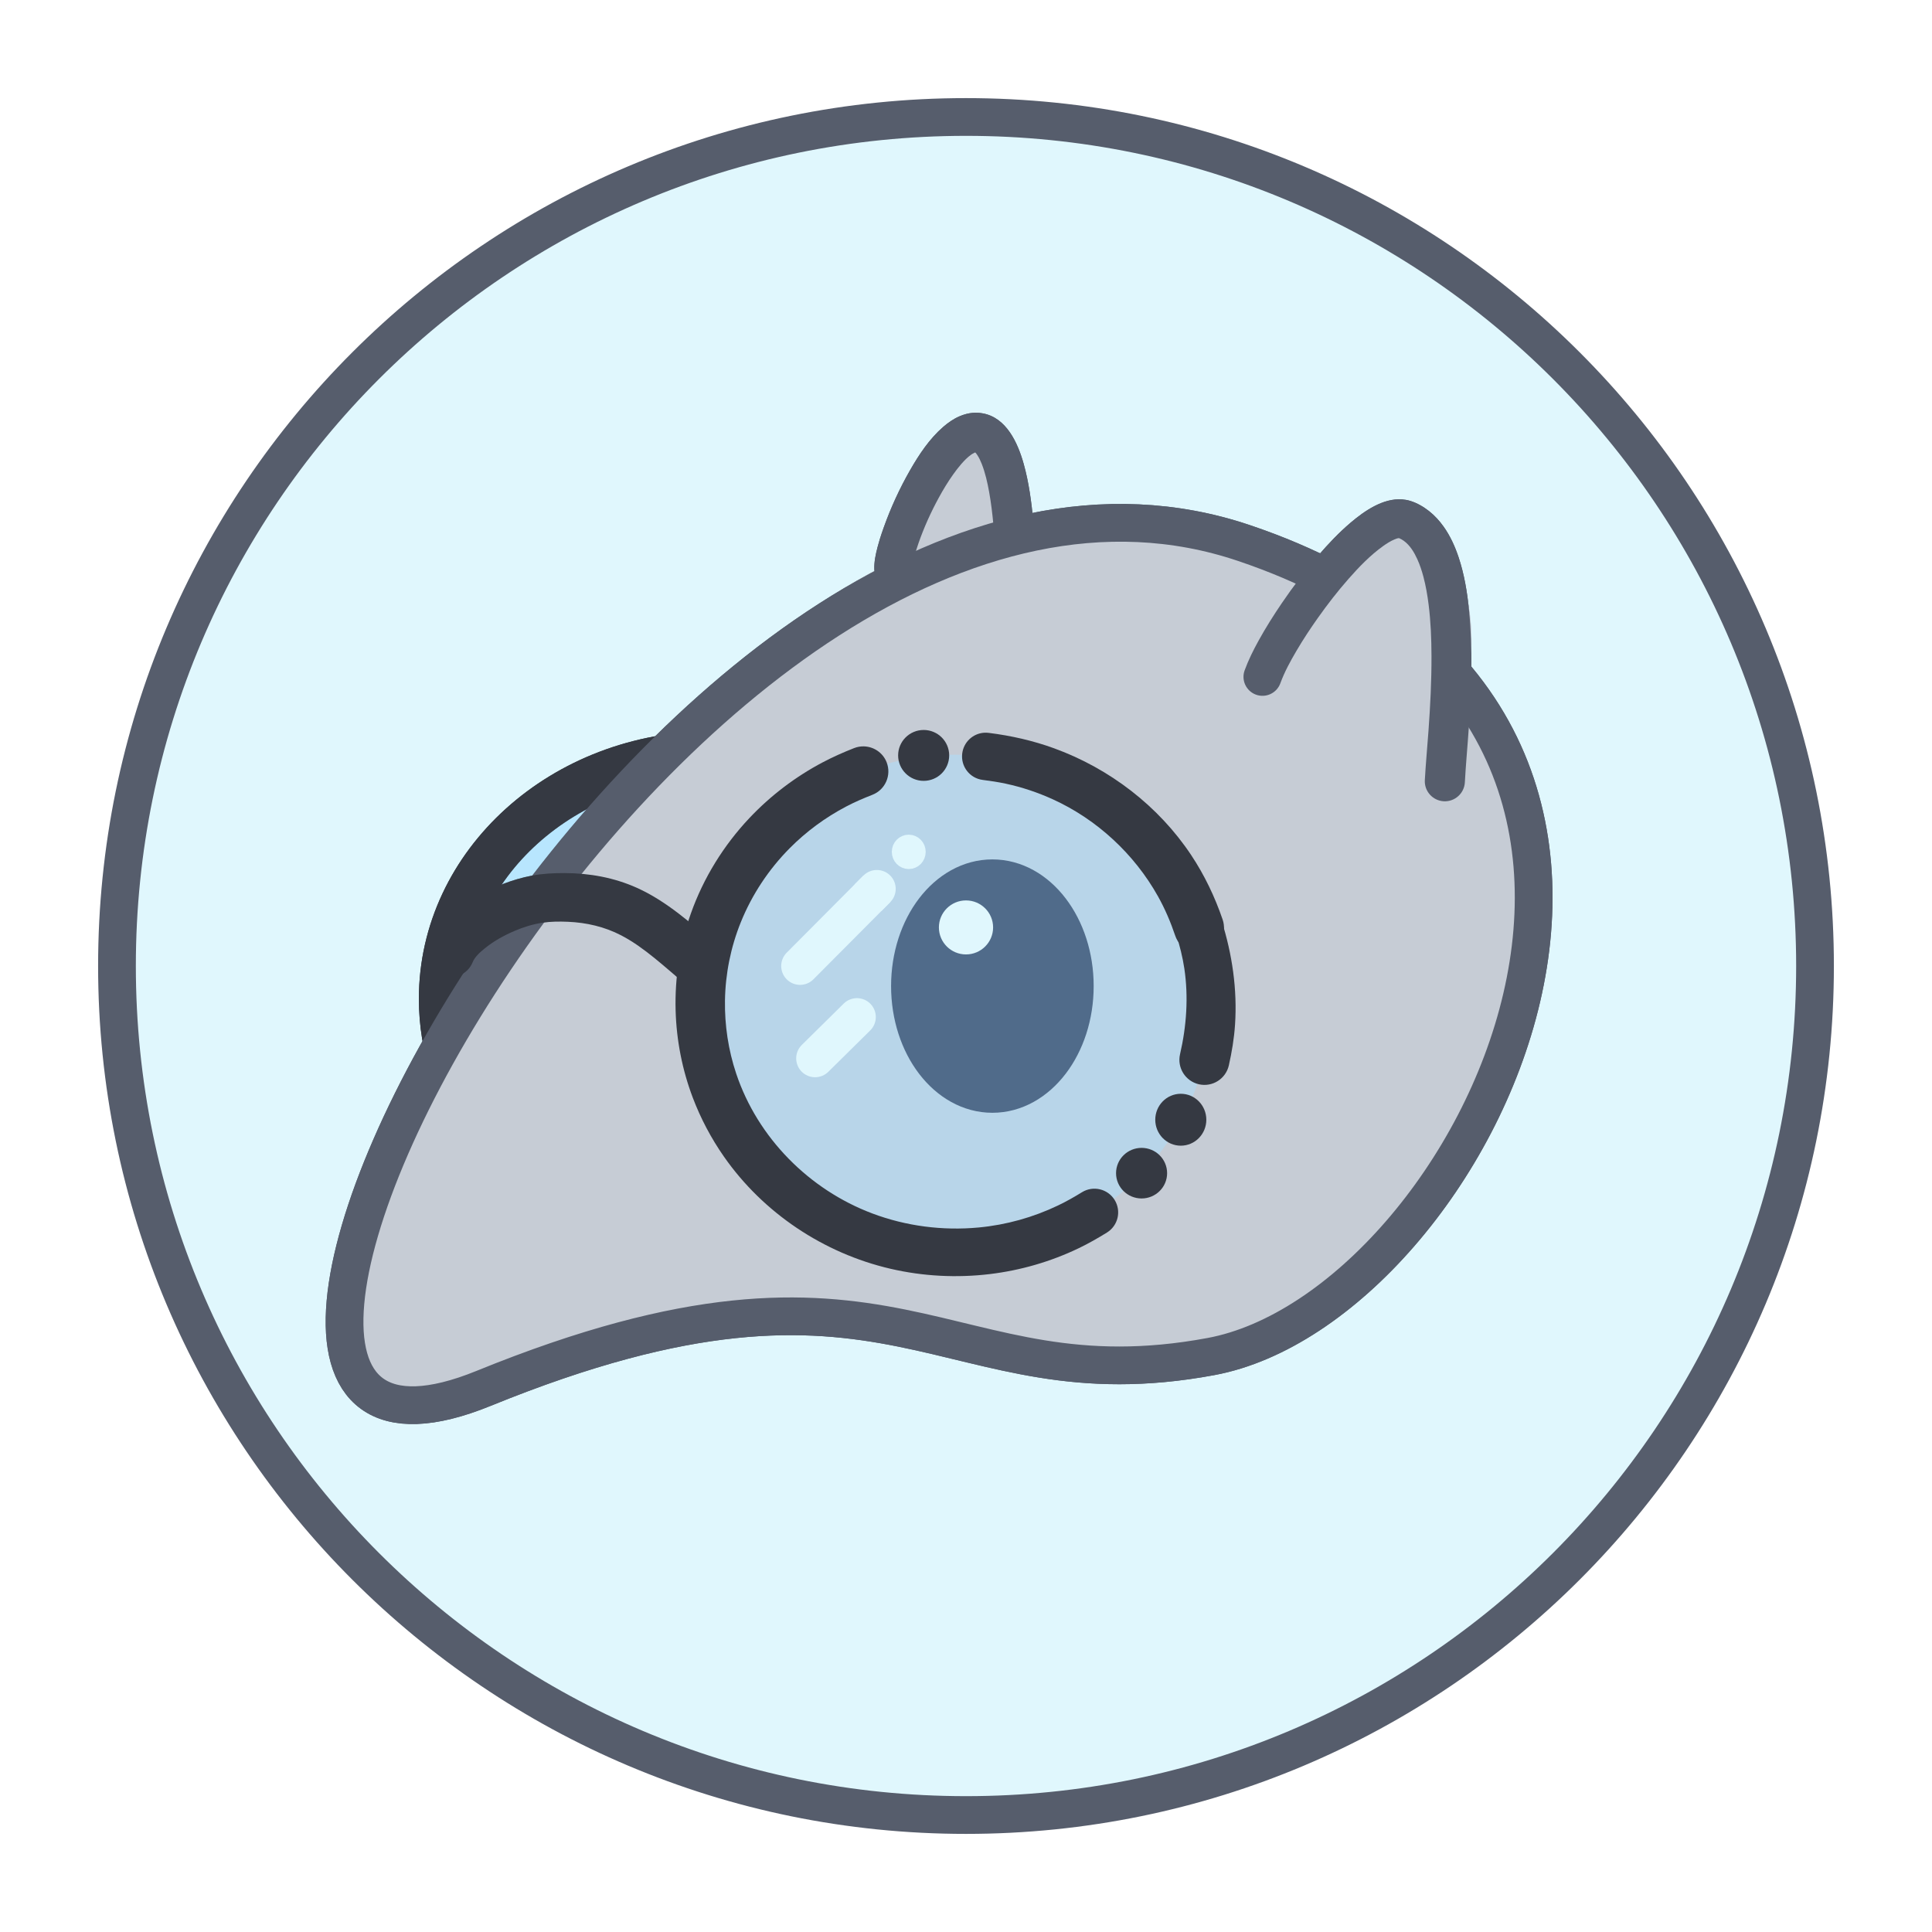
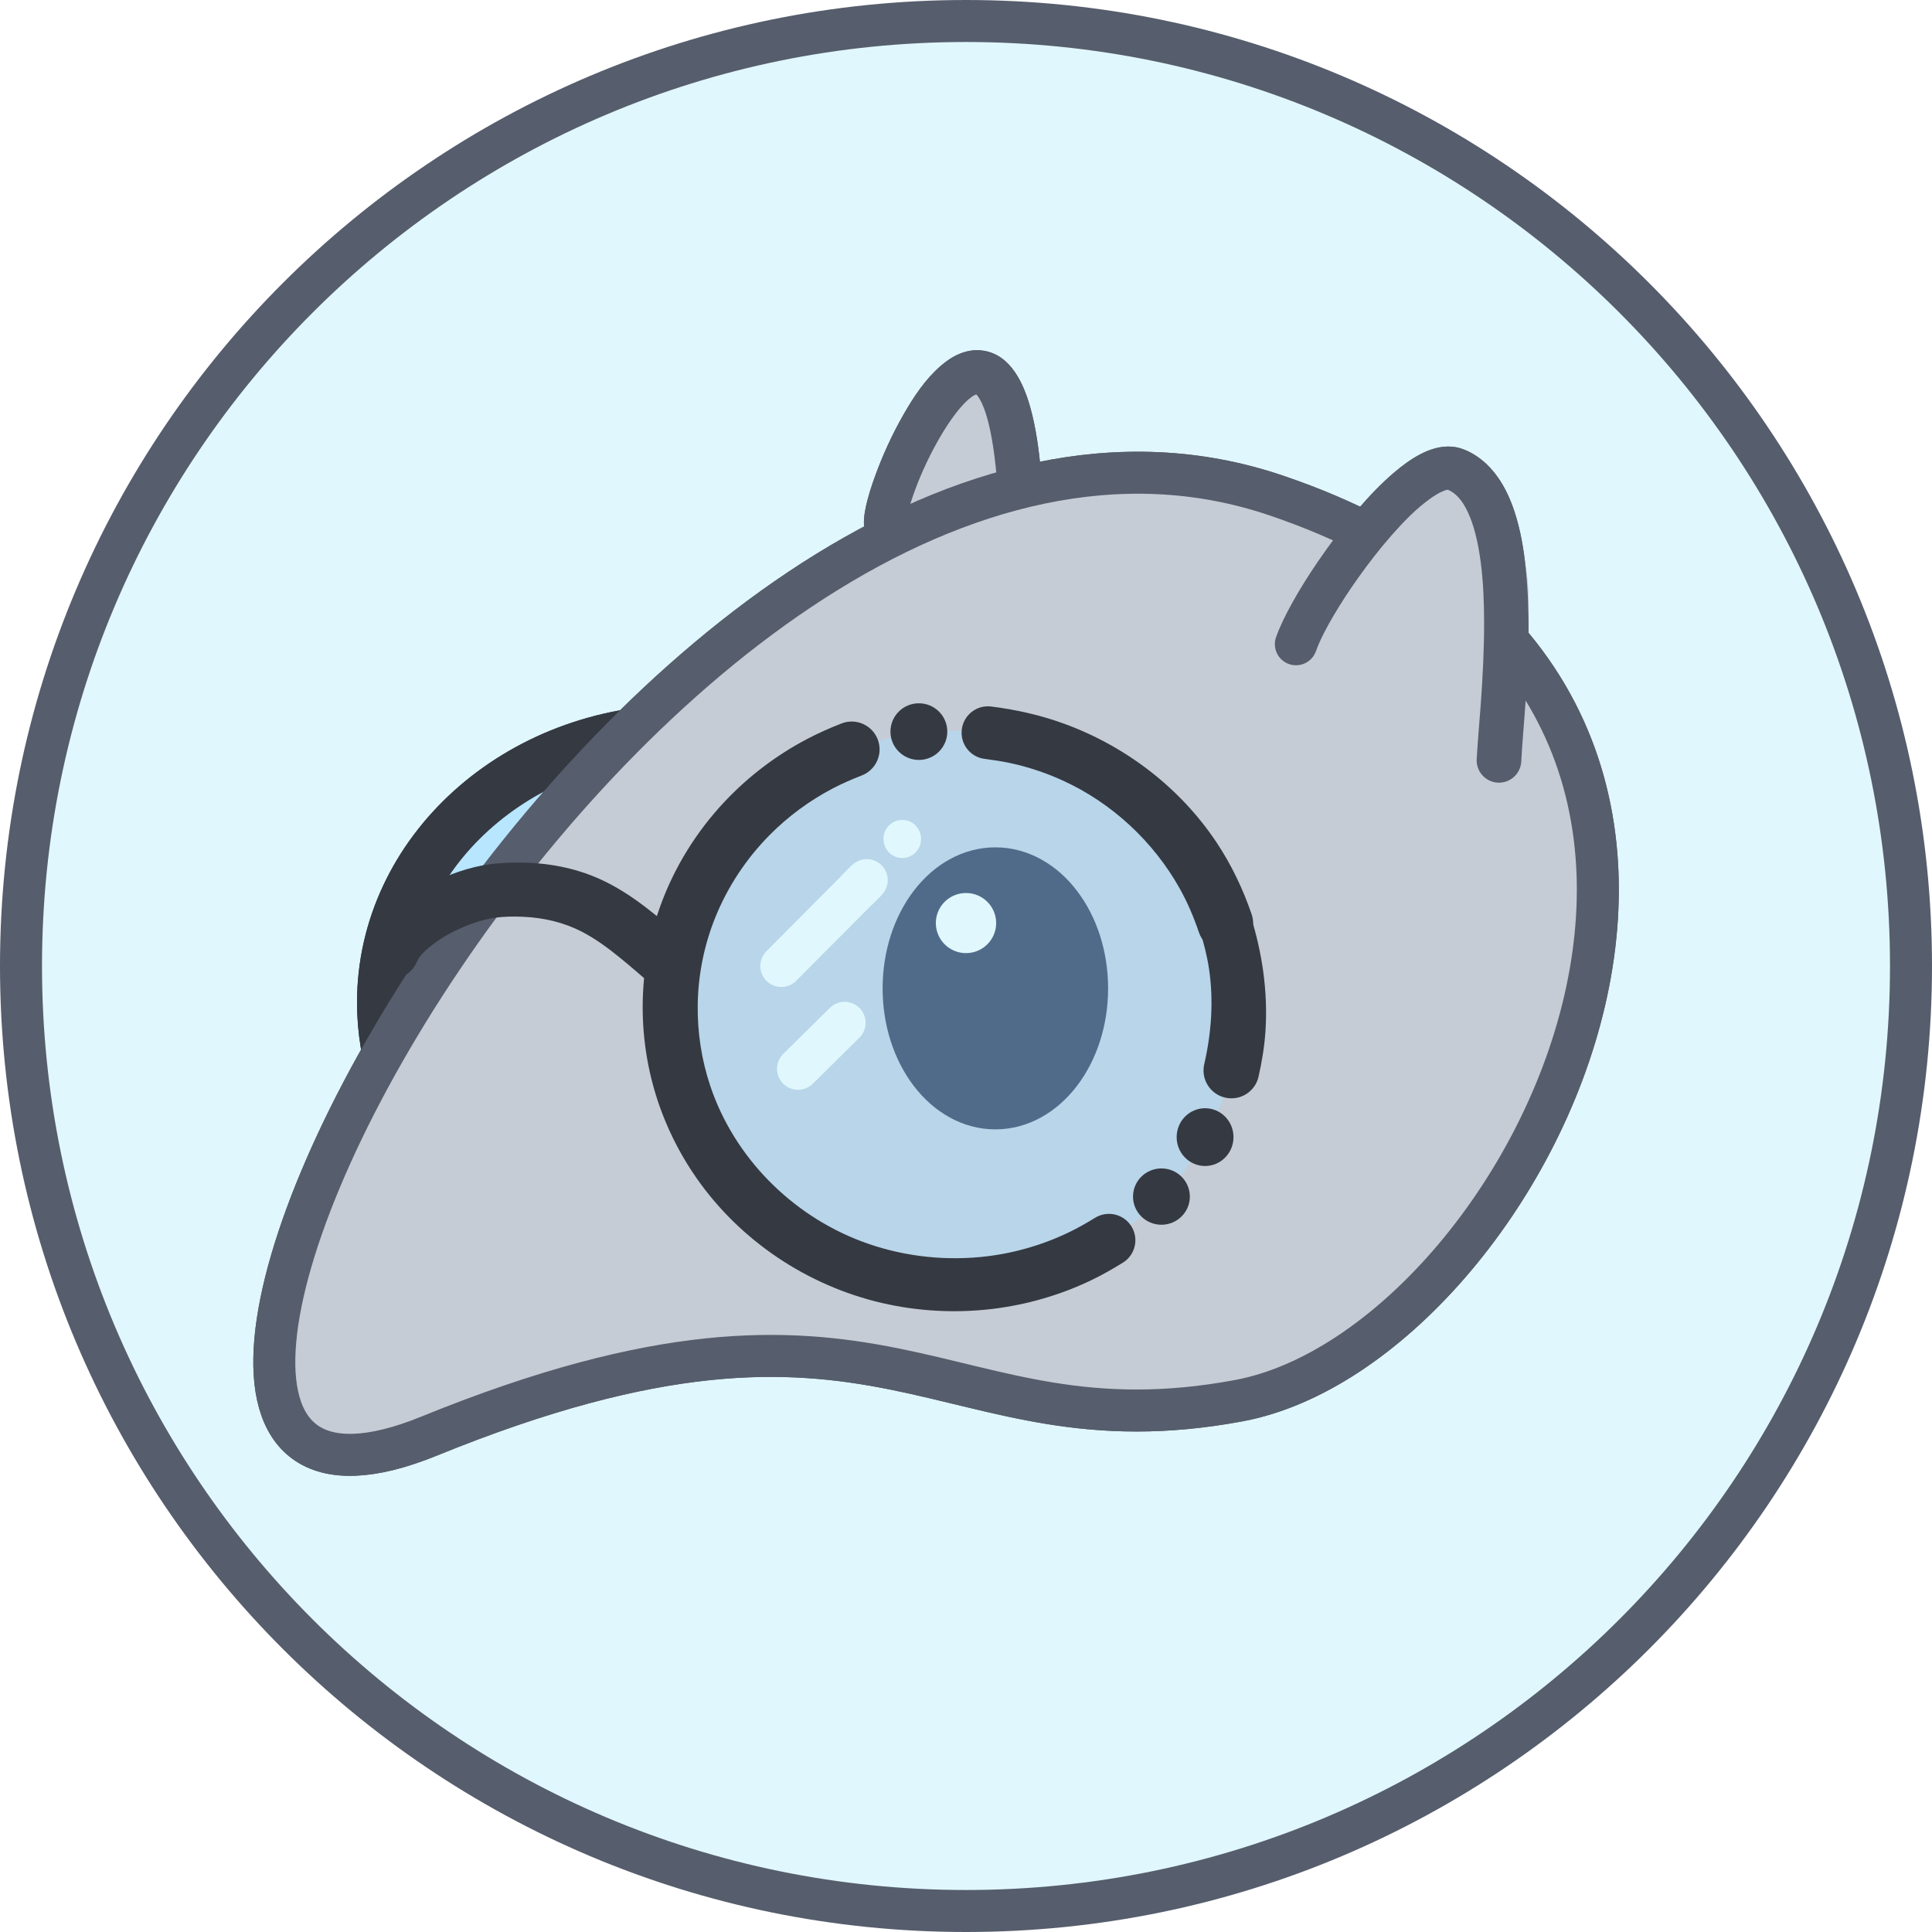
- <svg xmlns="http://www.w3.org/2000/svg" xmlns:ns1="http://vectornator.io" height="100%" stroke-miterlimit="10" style="fill-rule:nonzero;clip-rule:evenodd;stroke-linecap:round;stroke-linejoin:round;" version="1.1" viewBox="0 0 1024 1024" width="100%" xml:space="preserve">
+ <svg xmlns="http://www.w3.org/2000/svg" xmlns:ns1="http://vectornator.io" stroke-miterlimit="10" style="fill-rule:nonzero;clip-rule:evenodd;stroke-linecap:round;stroke-linejoin:round;" version="1.1" xml:space="preserve" viewBox="52 52 920 920">
  <defs />
  <g id="Layer-2" ns1:layerName="Layer 2">
    <path d="M62 512C62 263.472 263.472 62 512 62C760.528 62 962 263.472 962 512C962 760.528 760.528 962 512 962C263.472 962 62 760.528 62 512Z" fill="#e0f7fd" fill-rule="nonzero" opacity="1" stroke="#565d6c" stroke-linecap="butt" stroke-linejoin="round" stroke-width="20" ns1:layerName="Oval 1" />
  </g>
  <g id="Layer-1" ns1:layerName="Layer 1">
    <path d="M475.831 299.779C467.935 286.509 501.611 230.93 516.991 229.229C530.26 227.762 530.693 278.189 532.373 285.88" fill="#c6ccd5" fill-rule="nonzero" opacity="1" stroke="none" ns1:layerName="Curve 44" />
    <path d="M316.852 646.531C268.193 625.836 234.516 581.17 234.516 529.405C234.516 457.934 298.713 399.996 377.904 399.996C438.966 399.996 491.113 434.443 511.789 482.98" fill="#a9e0ff" fill-opacity="0.47" fill-rule="nonzero" opacity="1" stroke="#353942" stroke-linecap="butt" stroke-linejoin="round" stroke-width="25" ns1:layerName="Oval 4" />
    <path d="M659.24 287.792C376.901 151.311 31.483 827.626 253.277 731.832C311.968 706.484 402.363 673.317 491.592 708.906C609.769 756.04 702.635 702.735 768.884 626.608C826.55 560.344 868.511 388.953 659.24 287.792Z" fill="#c6ccd5" fill-rule="nonzero" opacity="1" stroke="none" ns1:layerName="Curve 45" />
    <path d="M659.24 287.792C362.072 187.625 32.586 827.017 256.327 735.864C475.604 646.531 499.183 745.541 641.867 718.993C780.63 693.175 936.466 381.237 659.24 287.792Z" fill="none" opacity="1" stroke="#565d6c" stroke-linecap="butt" stroke-linejoin="round" stroke-width="20" ns1:layerName="Curve 46" />
    <path d="M482.295 522.648C482.295 491.086 501.854 465.5 525.981 465.5C550.108 465.5 569.667 491.086 569.667 522.648C569.667 554.21 550.108 579.795 525.981 579.795C501.854 579.795 482.295 554.21 482.295 522.648Z" fill="#000120" fill-rule="nonzero" opacity="1" stroke="#000120" stroke-linecap="butt" stroke-linejoin="round" stroke-width="20" ns1:layerName="Oval 5" />
    <path d="M695.475 341.739C693.259 340.625 690.546 338.912 690.937 336.435C696.318 302.308 717.505 265.152 737.226 270.579C803.85 288.914 782.783 405.009 739.916 433.444" fill="#c6ccd5" fill-rule="nonzero" opacity="1" stroke="none" ns1:layerName="Curve 47" />
    <path d="M635.47 491.702C639.624 504.37 641.867 517.871 641.867 531.882C641.867 565.85 628.686 596.818 607.035 620.198C582.26 646.951 546.395 663.767 506.498 663.767C431.736 663.767 371.129 604.72 371.129 531.882C371.129 459.043 431.736 399.996 506.498 399.996C566.879 399.996 618.026 438.512 635.47 491.702" fill="#a9e0ff" fill-opacity="0.473" fill-rule="nonzero" opacity="1" stroke="none" ns1:layerName="Oval 6" />
    <g opacity="1" ns1:layerName="Curve 49">
      <path d="M457.906 395.594C456.183 395.547 454.426 395.832 452.719 396.5C447.041 398.725 441.491 401.185 436.094 404.031C421.64 411.654 408.47 421.653 397.25 433.531C383.561 448.023 372.853 465.326 366.188 484.125C360.344 500.606 357.607 518.15 358.094 535.625C358.533 551.386 361.603 567.035 367.188 581.781C371.36 592.798 376.919 603.306 383.656 612.969C404.516 642.888 436.481 664.218 471.969 672.469C489.198 676.475 507.129 677.399 524.688 675.281C540.992 673.314 556.978 668.678 571.781 661.562C576.911 659.097 581.848 656.27 586.688 653.281C592.594 649.636 594.426 641.907 590.781 636C587.136 630.093 579.376 628.261 573.469 631.906C569.377 634.429 565.212 636.794 560.875 638.875C547.655 645.219 533.319 649.222 518.719 650.594C499.674 652.383 480.253 649.9 462.344 643.156C428.844 630.541 401.566 603.05 390.188 569C386.029 556.554 384.049 543.431 384.25 530.312C384.468 516.123 387.31 502.002 392.625 488.844C398.554 474.166 407.419 460.8 418.562 449.562C427.317 440.734 437.433 433.285 448.438 427.5C452.962 425.121 457.648 423.108 462.406 421.25C469.234 418.579 472.608 410.859 469.938 404.031C467.935 398.911 463.077 395.735 457.906 395.594Z" fill="#353942" stroke="none" />
    </g>
    <g opacity="1" ns1:layerName="Curve 48">
      <path d="M521.469 388.375C515.64 388.822 510.759 393.318 510 399.344C509.133 406.23 513.988 412.508 520.875 413.375C524.924 413.889 528.975 414.49 532.969 415.344C541.619 417.194 550.046 420.018 558.094 423.688C581.456 434.339 601.211 452.68 613.75 475.062C617.487 481.733 620.456 488.734 622.906 495.969C625.271 502.908 632.811 506.646 639.75 504.281C646.689 501.916 650.396 494.345 648.031 487.406C643.896 475.352 638.436 463.877 631.375 453.25C614.053 427.182 588.07 407.313 558.719 396.625C547.488 392.535 535.879 389.917 524.031 388.438C523.17 388.329 522.301 388.311 521.469 388.375Z" fill="#353942" stroke="none" />
    </g>
    <g opacity="1" ns1:layerName="Oval 7">
      <path d="M635.47 491.702C639.624 504.37 641.867 517.871 641.867 531.882C641.867 542.153 640.661 552.151 638.381 561.747" fill="#353942" fill-rule="nonzero" stroke="none" />
      <path d="M634.188 479.188C633.357 479.273 632.515 479.458 631.688 479.719C625.066 481.801 621.386 488.848 623.469 495.469C625.296 501.32 626.812 507.243 627.719 513.312C629.974 528.409 628.885 543.955 625.438 558.781C623.807 565.929 628.29 573.057 635.438 574.688C642.585 576.318 649.682 571.835 651.312 564.688C652.906 557.565 654.111 550.383 654.594 543.094C655.83 524.413 653.109 505.745 647.469 487.938C645.647 482.144 640.002 478.587 634.188 479.188Z" fill="#353942" stroke="none" />
    </g>
    <g opacity="1" ns1:layerName="Curve 50">
      <path d="M299.281 462.75C293.432 462.736 287.535 463.02 281.781 464.125C271.461 466.107 261.479 470.106 252.406 475.375C242.242 481.278 231.783 489.438 227.188 500.594C224.565 507.02 227.636 514.347 234.062 516.969C240.489 519.591 247.847 516.52 250.469 510.094C251.645 507.142 254.362 504.776 256.75 502.812C261.526 498.886 267.045 495.829 272.719 493.406C277.457 491.383 282.429 489.83 287.531 489.062C291.959 488.396 296.503 488.379 300.969 488.562C310.802 488.968 320.455 491.187 329.219 495.75C335.614 499.08 341.448 503.374 347.031 507.906C352.29 512.174 357.383 516.662 362.531 521.062C368.113 525.815 376.497 525.145 381.25 519.562C386.003 513.98 385.332 505.596 379.75 500.844C366.547 489.647 353.52 477.74 337.562 470.562C325.518 465.145 312.442 462.782 299.281 462.75Z" fill="#353942" stroke="none" />
    </g>
    <path d="M454.935 480.964L464.744 471.106L424.051 512L439.166 496.81L448.337 487.593" fill="none" opacity="0.999" stroke="#e0f7fd" stroke-linecap="butt" stroke-linejoin="round" stroke-width="20" ns1:layerName="Curve 51" />
    <path d="M460.037 475.836L464.744 471.106" fill="none" opacity="0.999" stroke="#e0f7fd" stroke-linecap="butt" stroke-linejoin="round" stroke-width="20" ns1:layerName="Line 3" />
    <path d="M432.001 560.959L440.247 552.819L454.199 539.043L432.001 560.959Z" fill="none" opacity="0.999" stroke="#e0f7fd" stroke-linecap="butt" stroke-linejoin="round" stroke-width="20" ns1:layerName="Line 4" />
    <path d="M412.391 351.649" fill="none" opacity="1" stroke="#565d6c" stroke-linecap="butt" stroke-linejoin="round" stroke-width="10" ns1:layerName="Curve 52" />
    <path d="M404.28 348.593" fill="none" opacity="1" stroke="#565d6c" stroke-linecap="butt" stroke-linejoin="round" stroke-width="10" ns1:layerName="Curve 53" />
    <path d="M501.543 491.553C501.543 485.806 506.225 481.147 512 481.147C517.775 481.147 522.457 485.806 522.457 491.553C522.457 497.3 517.775 501.959 512 501.959C506.225 501.959 501.543 497.3 501.543 491.553Z" fill="#e0f7fd" fill-rule="nonzero" opacity="1" stroke="#e0f7fd" stroke-linecap="butt" stroke-linejoin="round" stroke-width="7.817" ns1:layerName="Oval 13" />
    <path d="M476.583 451.505C476.583 448.632 478.853 446.302 481.654 446.302C484.455 446.302 486.726 448.632 486.726 451.505C486.726 454.379 484.455 456.708 481.654 456.708C478.853 456.708 476.583 454.379 476.583 451.505Z" fill="#e0f7fd" fill-rule="nonzero" opacity="1" stroke="#e0f7fd" stroke-linecap="butt" stroke-linejoin="round" stroke-width="7.817" ns1:layerName="Oval 14" />
    <path d="M479.935 400.384C479.935 395.094 484.244 390.806 489.559 390.806C494.874 390.806 499.183 395.094 499.183 400.384C499.183 405.674 494.874 409.963 489.559 409.963C484.244 409.963 479.935 405.674 479.935 400.384Z" fill="#353942" fill-rule="nonzero" opacity="1" stroke="#353942" stroke-linecap="butt" stroke-linejoin="round" stroke-width="7.817" ns1:layerName="Oval 15" />
    <path d="M595.438 621.803C595.438 616.556 599.747 612.302 605.062 612.302C610.377 612.302 614.686 616.556 614.686 621.803C614.686 627.049 610.377 631.303 605.062 631.303C599.747 631.303 595.438 627.049 595.438 621.803Z" fill="#353942" fill-rule="nonzero" opacity="1" stroke="#353942" stroke-linecap="butt" stroke-linejoin="round" stroke-width="7.817" ns1:layerName="Oval 16" />
    <path d="M616.222 593.48C616.222 588.041 620.531 583.632 625.846 583.632C631.161 583.632 635.47 588.041 635.47 593.48C635.47 598.92 631.161 603.329 625.846 603.329C620.531 603.329 616.222 598.92 616.222 593.48Z" fill="#353942" fill-rule="nonzero" opacity="1" stroke="#353942" stroke-linecap="butt" stroke-linejoin="round" stroke-width="7.817" ns1:layerName="Oval 12" />
    <g opacity="1" ns1:layerName="Curve 54">
      <path d="M515.688 218.812C513.212 219.004 510.806 219.676 508.531 220.656C505.365 222.02 502.501 224.029 499.906 226.281C492.622 232.604 487.137 240.885 482.375 249.188C476.835 258.845 472.148 269.076 468.406 279.562C467.682 281.594 466.978 283.626 466.344 285.688C465.907 287.108 465.5 288.531 465.125 289.969C463.274 297.065 461.347 306.944 468.281 312.062C468.983 312.581 469.745 312.998 470.531 313.375C475.611 315.618 481.539 313.298 483.781 308.219C485.005 305.447 484.788 302.48 483.594 299.938C483.612 299.788 483.631 299.634 483.656 299.469C483.829 298.334 484.071 297.24 484.344 296.125C485.037 293.296 485.912 290.498 486.875 287.75C489.755 279.528 493.361 271.522 497.531 263.875C499.864 259.598 502.389 255.406 505.219 251.438C506.569 249.543 507.967 247.689 509.5 245.938C511.079 244.133 512.787 242.361 514.75 240.969C515.25 240.614 515.793 240.3 516.344 240.031C516.501 239.954 516.696 239.879 516.875 239.812C516.954 239.875 517.034 239.938 517.062 239.969C517.401 240.333 517.692 240.743 517.969 241.156C518.918 242.576 519.652 244.137 520.281 245.719C522.211 250.57 523.358 255.751 524.281 260.875C525.311 266.59 525.983 272.346 526.531 278.125C527.095 283.963 532.287 288.251 538.125 287.688C543.963 287.124 548.22 281.932 547.656 276.094C546.661 265.962 545.339 255.763 542.594 245.938C539.496 234.852 533.447 221.237 520.688 219.062C519.032 218.78 517.364 218.683 515.688 218.812ZM517.156 239.688C517.166 239.685 517.178 239.69 517.188 239.688C517.216 239.725 517.359 239.722 517.312 239.719C517.258 239.715 517.21 239.694 517.156 239.688Z" fill="#565d6c" stroke="none" />
    </g>
    <g opacity="1" ns1:layerName="Curve 55">
      <path d="M743.094 264.688C733.095 263.975 723.264 270.752 716 276.906C709.651 282.285 703.926 288.36 698.5 294.656C691.653 302.6 685.303 310.986 679.406 319.656C675.053 326.057 670.899 332.628 667.156 339.406C664.327 344.529 661.697 349.778 659.688 355.281C657.783 360.497 660.472 366.283 665.688 368.188C670.903 370.092 676.689 367.403 678.594 362.188C680.809 356.124 683.953 350.395 687.219 344.844C690.724 338.885 694.532 333.108 698.531 327.469C703.588 320.339 708.942 313.406 714.719 306.844C720.288 300.518 726.269 294.287 733.156 289.375C735.002 288.058 736.94 286.83 739.031 285.938C739.788 285.614 740.681 285.239 741.531 285.219C742.425 285.629 743.259 286.069 744.062 286.656C747.337 289.05 749.534 292.712 751.188 296.344C752.559 299.356 753.592 302.491 754.438 305.688C755.712 310.504 756.566 315.435 757.188 320.375C758.329 329.45 758.69 338.61 758.719 347.75C758.759 360.962 758.072 374.169 757.125 387.344C756.498 396.06 755.674 404.774 755.188 413.5C754.867 419.356 759.363 424.367 765.219 424.688C771.075 425.008 776.085 420.512 776.406 414.656C776.929 404.958 777.854 395.284 778.5 385.594C779.883 364.856 780.695 343.907 778.594 323.188C777.641 313.788 776.086 304.359 773.094 295.375C771.191 289.664 768.679 284.114 765.188 279.188C762.992 276.09 760.424 273.259 757.438 270.906C754.467 268.567 751.041 266.566 747.406 265.469C745.978 265.038 744.522 264.789 743.094 264.688Z" fill="#565d6c" stroke="none" />
    </g>
    <path d="M475.831 299.779C467.935 286.509 501.611 230.93 516.991 229.229C530.26 227.762 530.693 278.189 532.373 285.88" fill="#c6ccd5" fill-rule="nonzero" opacity="1" stroke="none" ns1:layerName="Curve 56" />
    <path d="M316.852 646.531C268.193 625.836 234.516 581.17 234.516 529.405C234.516 457.934 298.713 399.996 377.904 399.996C438.966 399.996 491.113 434.443 511.789 482.98" fill="#a9e0ff" fill-opacity="0.47" fill-rule="nonzero" opacity="1" stroke="#353942" stroke-linecap="butt" stroke-linejoin="round" stroke-width="25" ns1:layerName="Oval 17" />
    <path d="M659.24 287.792C376.901 151.311 31.483 827.626 253.277 731.832C311.968 706.484 402.363 673.317 491.592 708.906C609.769 756.04 702.635 702.735 768.884 626.608C826.55 560.344 868.511 388.953 659.24 287.792Z" fill="#c6ccd5" fill-rule="nonzero" opacity="1" stroke="none" ns1:layerName="Curve 57" />
    <path d="M659.24 287.792C362.072 187.625 32.586 827.017 256.327 735.864C475.604 646.531 499.183 745.541 641.867 718.993C780.63 693.175 936.466 381.237 659.24 287.792Z" fill="none" opacity="1" stroke="#565d6c" stroke-linecap="butt" stroke-linejoin="round" stroke-width="20" ns1:layerName="Curve 58" />
    <path d="M482.295 522.648C482.295 491.086 501.854 465.5 525.981 465.5C550.108 465.5 569.667 491.086 569.667 522.648C569.667 554.21 550.108 579.795 525.981 579.795C501.854 579.795 482.295 554.21 482.295 522.648Z" fill="#000120" fill-rule="nonzero" opacity="1" stroke="#000120" stroke-linecap="butt" stroke-linejoin="round" stroke-width="20" ns1:layerName="Oval 18" />
    <path d="M695.475 341.739C693.259 340.625 690.546 338.912 690.937 336.435C696.318 302.308 717.505 265.152 737.226 270.579C803.85 288.914 782.783 405.009 739.916 433.444" fill="#c6ccd5" fill-rule="nonzero" opacity="1" stroke="none" ns1:layerName="Curve 59" />
    <path d="M635.47 491.702C639.624 504.37 641.867 517.871 641.867 531.882C641.867 565.85 628.686 596.818 607.035 620.198C582.26 646.951 546.395 663.767 506.498 663.767C431.736 663.767 371.129 604.72 371.129 531.882C371.129 459.043 431.736 399.996 506.498 399.996C566.879 399.996 618.026 438.512 635.47 491.702" fill="#a9e0ff" fill-opacity="0.473" fill-rule="nonzero" opacity="1" stroke="none" ns1:layerName="Oval 19" />
    <g opacity="1" ns1:layerName="Curve 60">
      <path d="M457.906 395.594C456.183 395.547 454.426 395.832 452.719 396.5C447.041 398.725 441.491 401.185 436.094 404.031C421.64 411.654 408.47 421.653 397.25 433.531C383.561 448.023 372.853 465.326 366.188 484.125C360.344 500.606 357.607 518.15 358.094 535.625C358.533 551.386 361.603 567.035 367.188 581.781C371.36 592.798 376.919 603.306 383.656 612.969C404.516 642.888 436.481 664.218 471.969 672.469C489.198 676.475 507.129 677.399 524.688 675.281C540.992 673.314 556.978 668.678 571.781 661.562C576.911 659.097 581.848 656.27 586.688 653.281C592.594 649.636 594.426 641.907 590.781 636C587.136 630.093 579.376 628.261 573.469 631.906C569.377 634.429 565.212 636.794 560.875 638.875C547.655 645.219 533.319 649.222 518.719 650.594C499.674 652.383 480.253 649.9 462.344 643.156C428.844 630.541 401.566 603.05 390.188 569C386.029 556.554 384.049 543.431 384.25 530.312C384.468 516.123 387.31 502.002 392.625 488.844C398.554 474.166 407.419 460.8 418.562 449.562C427.317 440.734 437.433 433.285 448.438 427.5C452.962 425.121 457.648 423.108 462.406 421.25C469.234 418.579 472.608 410.859 469.938 404.031C467.935 398.911 463.077 395.735 457.906 395.594Z" fill="#353942" stroke="none" />
    </g>
    <g opacity="1" ns1:layerName="Curve 61">
      <path d="M521.469 388.375C515.64 388.822 510.759 393.318 510 399.344C509.133 406.23 513.988 412.508 520.875 413.375C524.924 413.889 528.975 414.49 532.969 415.344C541.619 417.194 550.046 420.018 558.094 423.688C581.456 434.339 601.211 452.68 613.75 475.062C617.487 481.733 620.456 488.734 622.906 495.969C625.271 502.908 632.811 506.646 639.75 504.281C646.689 501.916 650.396 494.345 648.031 487.406C643.896 475.352 638.436 463.877 631.375 453.25C614.053 427.182 588.07 407.313 558.719 396.625C547.488 392.535 535.879 389.917 524.031 388.438C523.17 388.329 522.301 388.311 521.469 388.375Z" fill="#353942" stroke="none" />
    </g>
    <g opacity="1" ns1:layerName="Oval 20">
      <path d="M635.47 491.702C639.624 504.37 641.867 517.871 641.867 531.882C641.867 542.153 640.661 552.151 638.381 561.747" fill="#353942" fill-rule="nonzero" stroke="none" />
      <path d="M634.188 479.188C633.357 479.273 632.515 479.458 631.688 479.719C625.066 481.801 621.386 488.848 623.469 495.469C625.296 501.32 626.812 507.243 627.719 513.312C629.974 528.409 628.885 543.955 625.438 558.781C623.807 565.929 628.29 573.057 635.438 574.688C642.585 576.318 649.682 571.835 651.312 564.688C652.906 557.565 654.111 550.383 654.594 543.094C655.83 524.413 653.109 505.745 647.469 487.938C645.647 482.144 640.002 478.587 634.188 479.188Z" fill="#353942" stroke="none" />
    </g>
    <g opacity="1" ns1:layerName="Curve 62">
      <path d="M299.281 462.75C293.432 462.736 287.535 463.02 281.781 464.125C271.461 466.107 261.479 470.106 252.406 475.375C242.242 481.278 231.783 489.438 227.188 500.594C224.565 507.02 227.636 514.347 234.062 516.969C240.489 519.591 247.847 516.52 250.469 510.094C251.645 507.142 254.362 504.776 256.75 502.812C261.526 498.886 267.045 495.829 272.719 493.406C277.457 491.383 282.429 489.83 287.531 489.062C291.959 488.396 296.503 488.379 300.969 488.562C310.802 488.968 320.455 491.187 329.219 495.75C335.614 499.08 341.448 503.374 347.031 507.906C352.29 512.174 357.383 516.662 362.531 521.062C368.113 525.815 376.497 525.145 381.25 519.562C386.003 513.98 385.332 505.596 379.75 500.844C366.547 489.647 353.52 477.74 337.562 470.562C325.518 465.145 312.442 462.782 299.281 462.75Z" fill="#353942" stroke="none" />
    </g>
    <path d="M454.935 480.964L464.744 471.106L424.051 512L439.166 496.81L448.337 487.593" fill="none" opacity="0.999" stroke="#e0f7fd" stroke-linecap="butt" stroke-linejoin="round" stroke-width="20" ns1:layerName="Curve 63" />
    <path d="M460.037 475.836L464.744 471.106" fill="none" opacity="0.999" stroke="#e0f7fd" stroke-linecap="butt" stroke-linejoin="round" stroke-width="20" ns1:layerName="Line 5" />
    <path d="M432.001 560.959L440.247 552.819L454.199 539.043L432.001 560.959Z" fill="none" opacity="0.999" stroke="#e0f7fd" stroke-linecap="butt" stroke-linejoin="round" stroke-width="20" ns1:layerName="Line 6" />
    <path d="M412.391 351.649" fill="none" opacity="1" stroke="#565d6c" stroke-linecap="butt" stroke-linejoin="round" stroke-width="10" ns1:layerName="Curve 64" />
    <path d="M404.28 348.593" fill="none" opacity="1" stroke="#565d6c" stroke-linecap="butt" stroke-linejoin="round" stroke-width="10" ns1:layerName="Curve 65" />
    <path d="M501.543 491.553C501.543 485.806 506.225 481.147 512 481.147C517.775 481.147 522.457 485.806 522.457 491.553C522.457 497.3 517.775 501.959 512 501.959C506.225 501.959 501.543 497.3 501.543 491.553Z" fill="#e0f7fd" fill-rule="nonzero" opacity="1" stroke="#e0f7fd" stroke-linecap="butt" stroke-linejoin="round" stroke-width="7.817" ns1:layerName="Oval 21" />
    <path d="M476.583 451.505C476.583 448.632 478.853 446.302 481.654 446.302C484.455 446.302 486.726 448.632 486.726 451.505C486.726 454.379 484.455 456.708 481.654 456.708C478.853 456.708 476.583 454.379 476.583 451.505Z" fill="#e0f7fd" fill-rule="nonzero" opacity="1" stroke="#e0f7fd" stroke-linecap="butt" stroke-linejoin="round" stroke-width="7.817" ns1:layerName="Oval 22" />
    <path d="M479.935 400.384C479.935 395.094 484.244 390.806 489.559 390.806C494.874 390.806 499.183 395.094 499.183 400.384C499.183 405.674 494.874 409.963 489.559 409.963C484.244 409.963 479.935 405.674 479.935 400.384Z" fill="#353942" fill-rule="nonzero" opacity="1" stroke="#353942" stroke-linecap="butt" stroke-linejoin="round" stroke-width="7.817" ns1:layerName="Oval 23" />
    <path d="M595.438 621.803C595.438 616.556 599.747 612.302 605.062 612.302C610.377 612.302 614.686 616.556 614.686 621.803C614.686 627.049 610.377 631.303 605.062 631.303C599.747 631.303 595.438 627.049 595.438 621.803Z" fill="#353942" fill-rule="nonzero" opacity="1" stroke="#353942" stroke-linecap="butt" stroke-linejoin="round" stroke-width="7.817" ns1:layerName="Oval 24" />
    <path d="M616.222 593.48C616.222 588.041 620.531 583.632 625.846 583.632C631.161 583.632 635.47 588.041 635.47 593.48C635.47 598.92 631.161 603.329 625.846 603.329C620.531 603.329 616.222 598.92 616.222 593.48Z" fill="#353942" fill-rule="nonzero" opacity="1" stroke="#353942" stroke-linecap="butt" stroke-linejoin="round" stroke-width="7.817" ns1:layerName="Oval 25" />
    <g opacity="1" ns1:layerName="Curve 66">
      <path d="M515.688 218.812C513.212 219.004 510.806 219.676 508.531 220.656C505.365 222.02 502.501 224.029 499.906 226.281C492.622 232.604 487.137 240.885 482.375 249.188C476.835 258.845 472.148 269.076 468.406 279.562C467.682 281.594 466.978 283.626 466.344 285.688C465.907 287.108 465.5 288.531 465.125 289.969C463.274 297.065 461.347 306.944 468.281 312.062C468.983 312.581 469.745 312.998 470.531 313.375C475.611 315.618 481.539 313.298 483.781 308.219C485.005 305.447 484.788 302.48 483.594 299.938C483.612 299.788 483.631 299.634 483.656 299.469C483.829 298.334 484.071 297.24 484.344 296.125C485.037 293.296 485.912 290.498 486.875 287.75C489.755 279.528 493.361 271.522 497.531 263.875C499.864 259.598 502.389 255.406 505.219 251.438C506.569 249.543 507.967 247.689 509.5 245.938C511.079 244.133 512.787 242.361 514.75 240.969C515.25 240.614 515.793 240.3 516.344 240.031C516.501 239.954 516.696 239.879 516.875 239.812C516.954 239.875 517.034 239.938 517.062 239.969C517.401 240.333 517.692 240.743 517.969 241.156C518.918 242.576 519.652 244.137 520.281 245.719C522.211 250.57 523.358 255.751 524.281 260.875C525.311 266.59 525.983 272.346 526.531 278.125C527.095 283.963 532.287 288.251 538.125 287.688C543.963 287.124 548.22 281.932 547.656 276.094C546.661 265.962 545.339 255.763 542.594 245.938C539.496 234.852 533.447 221.237 520.688 219.062C519.032 218.78 517.364 218.683 515.688 218.812ZM517.156 239.688C517.166 239.685 517.178 239.69 517.188 239.688C517.216 239.725 517.359 239.722 517.312 239.719C517.258 239.715 517.21 239.694 517.156 239.688Z" fill="#565d6c" stroke="none" />
    </g>
    <g opacity="1" ns1:layerName="Curve 67">
      <path d="M743.094 264.688C733.095 263.975 723.264 270.752 716 276.906C709.651 282.285 703.926 288.36 698.5 294.656C691.653 302.6 685.303 310.986 679.406 319.656C675.053 326.057 670.899 332.628 667.156 339.406C664.327 344.529 661.697 349.778 659.688 355.281C657.783 360.497 660.472 366.283 665.688 368.188C670.903 370.092 676.689 367.403 678.594 362.188C680.809 356.124 683.953 350.395 687.219 344.844C690.724 338.885 694.532 333.108 698.531 327.469C703.588 320.339 708.942 313.406 714.719 306.844C720.288 300.518 726.269 294.287 733.156 289.375C735.002 288.058 736.94 286.83 739.031 285.938C739.788 285.614 740.681 285.239 741.531 285.219C742.425 285.629 743.259 286.069 744.062 286.656C747.337 289.05 749.534 292.712 751.188 296.344C752.559 299.356 753.592 302.491 754.438 305.688C755.712 310.504 756.566 315.435 757.188 320.375C758.329 329.45 758.69 338.61 758.719 347.75C758.759 360.962 758.072 374.169 757.125 387.344C756.498 396.06 755.674 404.774 755.188 413.5C754.867 419.356 759.363 424.367 765.219 424.688C771.075 425.008 776.085 420.512 776.406 414.656C776.929 404.958 777.854 395.284 778.5 385.594C779.883 364.856 780.695 343.907 778.594 323.188C777.641 313.788 776.086 304.359 773.094 295.375C771.191 289.664 768.679 284.114 765.188 279.188C762.992 276.09 760.424 273.259 757.438 270.906C754.467 268.567 751.041 266.566 747.406 265.469C745.978 265.038 744.522 264.789 743.094 264.688Z" fill="#565d6c" stroke="none" />
    </g>
  </g>
</svg>
